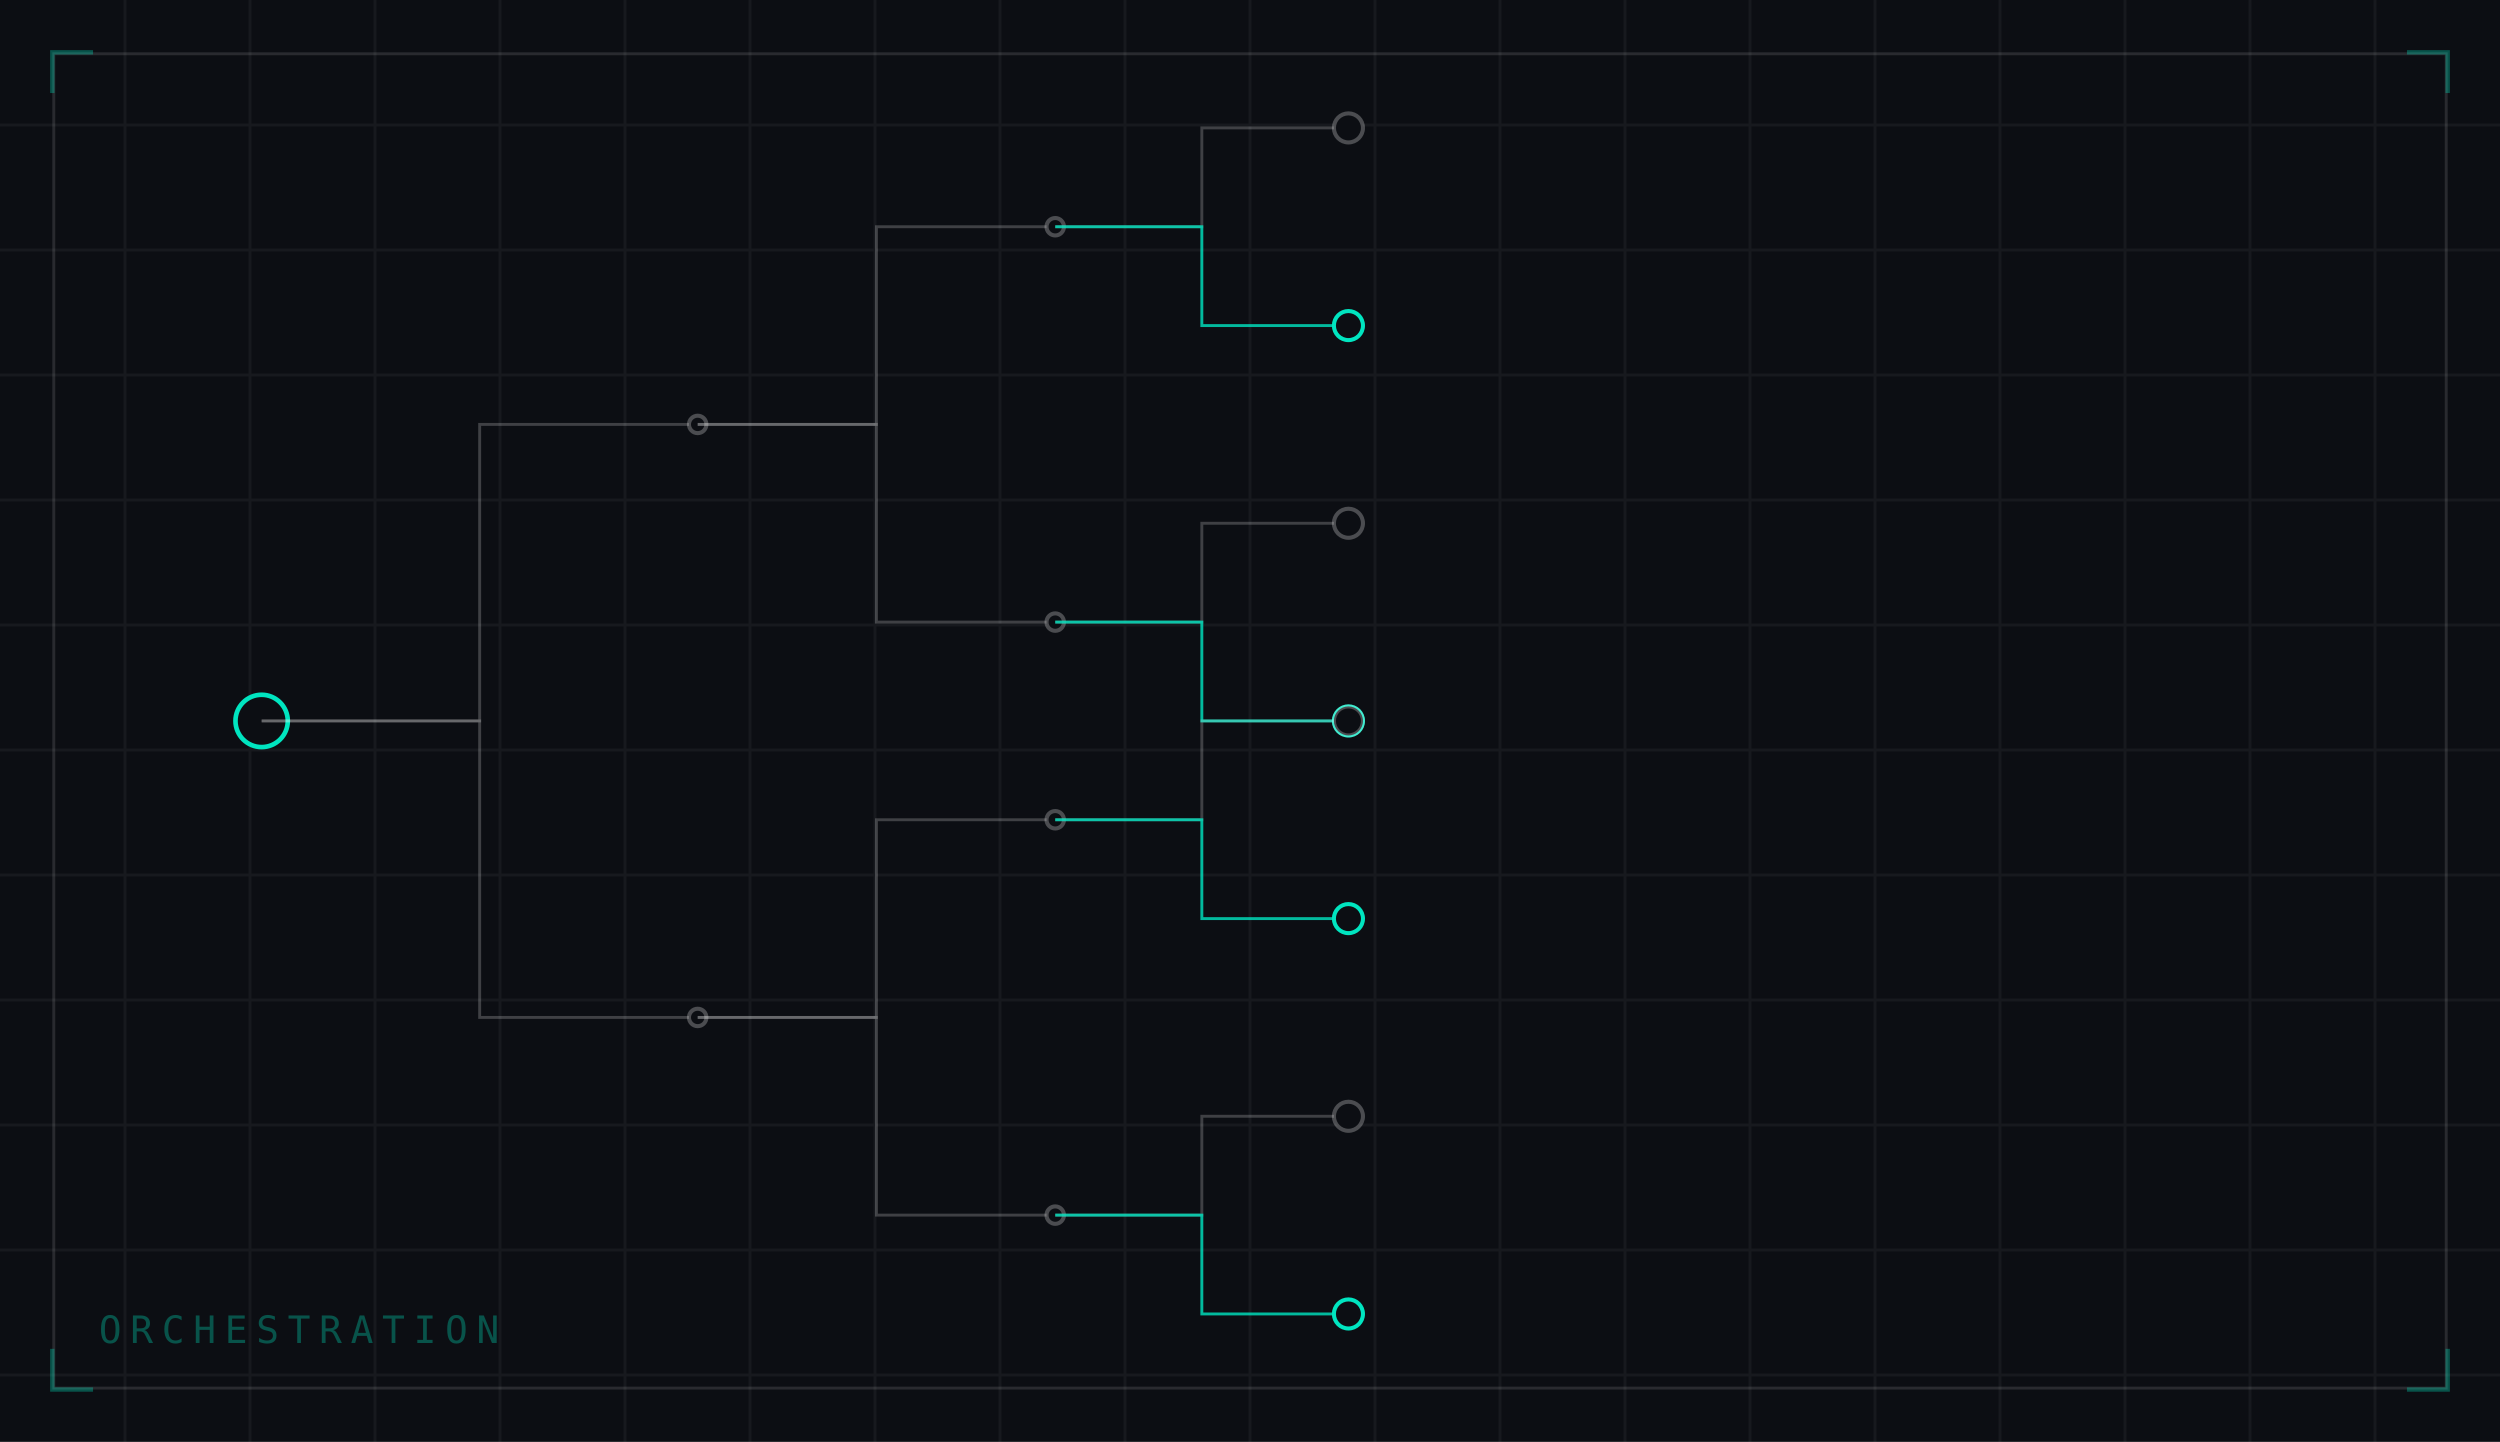
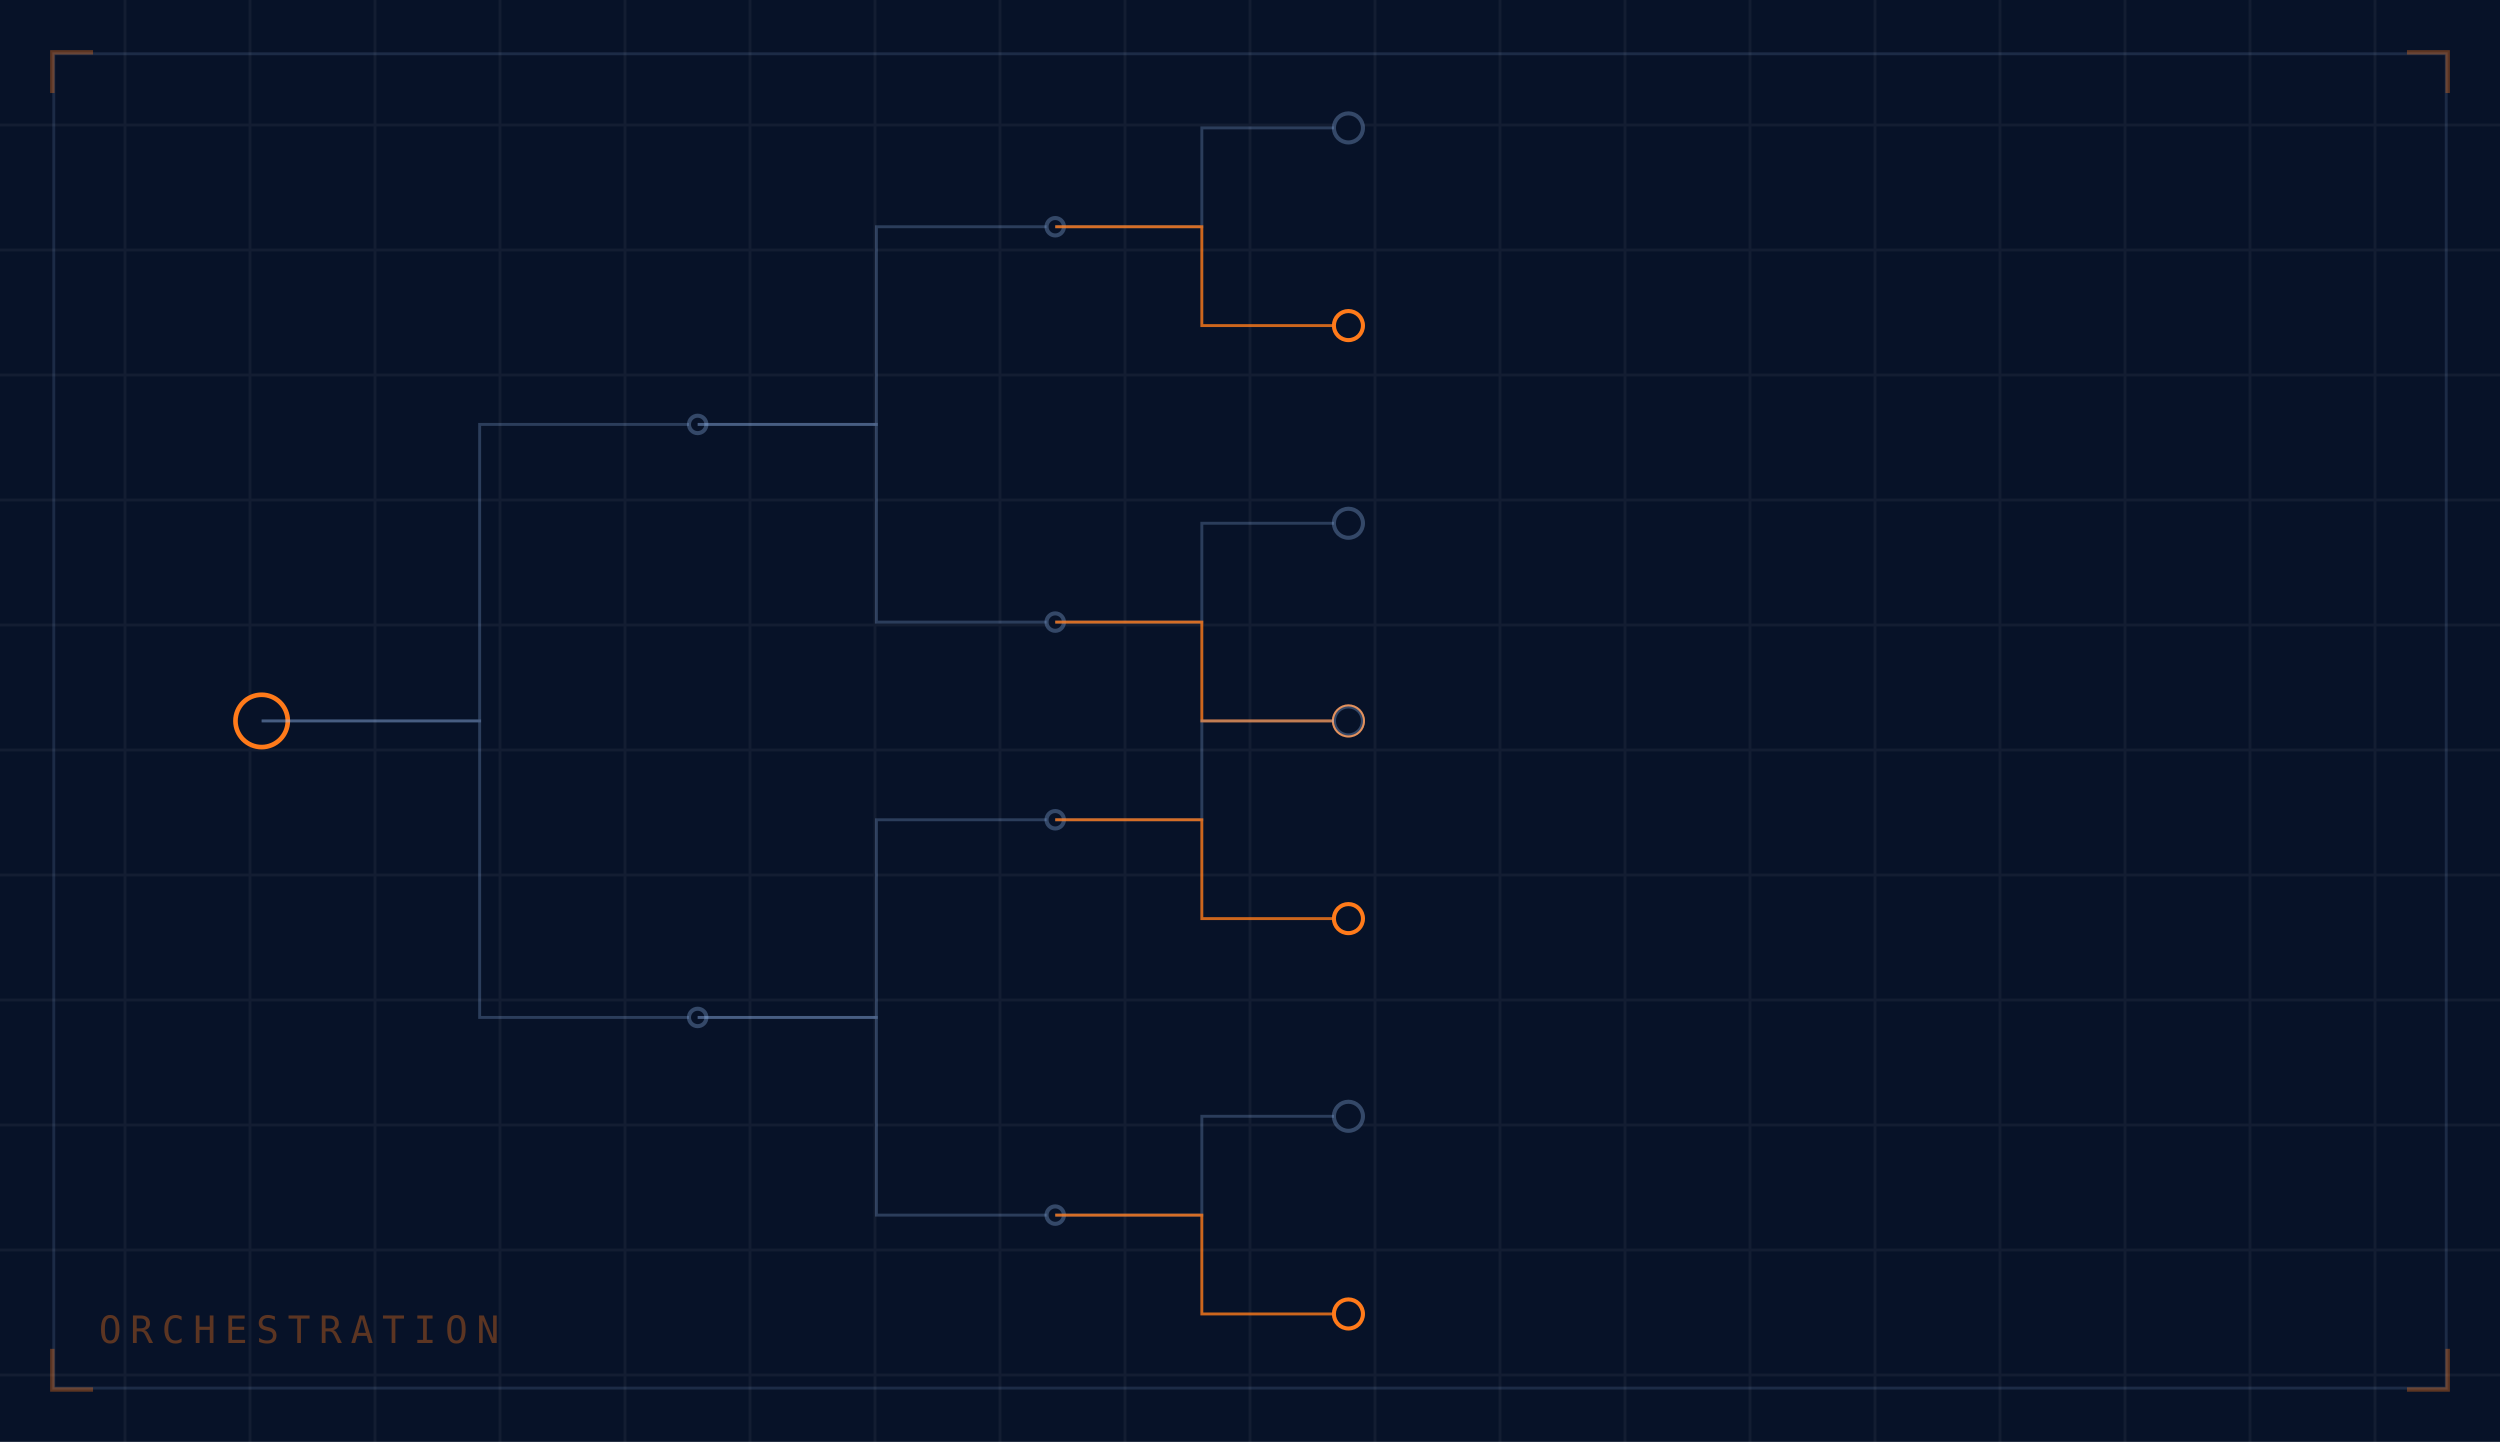
<svg xmlns="http://www.w3.org/2000/svg" viewBox="0 0 860 496" width="860" height="496">
-   <rect width="860" height="496" fill="#0c0e13" />
+   <rect width="860" height="496" fill="#071228" />
  <g stroke="#ffffff" stroke-width="1" opacity="0.05">
    <line x1="43" y1="0" x2="43" y2="496" />
    <line x1="86" y1="0" x2="86" y2="496" />
    <line x1="129" y1="0" x2="129" y2="496" />
    <line x1="172" y1="0" x2="172" y2="496" />
    <line x1="215" y1="0" x2="215" y2="496" />
    <line x1="258" y1="0" x2="258" y2="496" />
    <line x1="301" y1="0" x2="301" y2="496" />
    <line x1="344" y1="0" x2="344" y2="496" />
    <line x1="387" y1="0" x2="387" y2="496" />
    <line x1="430" y1="0" x2="430" y2="496" />
    <line x1="473" y1="0" x2="473" y2="496" />
    <line x1="516" y1="0" x2="516" y2="496" />
    <line x1="559" y1="0" x2="559" y2="496" />
    <line x1="602" y1="0" x2="602" y2="496" />
    <line x1="645" y1="0" x2="645" y2="496" />
    <line x1="688" y1="0" x2="688" y2="496" />
    <line x1="731" y1="0" x2="731" y2="496" />
    <line x1="774" y1="0" x2="774" y2="496" />
    <line x1="817" y1="0" x2="817" y2="496" />
    <line x1="0" y1="43" x2="860" y2="43" />
    <line x1="0" y1="86" x2="860" y2="86" />
    <line x1="0" y1="129" x2="860" y2="129" />
    <line x1="0" y1="172" x2="860" y2="172" />
    <line x1="0" y1="215" x2="860" y2="215" />
    <line x1="0" y1="258" x2="860" y2="258" />
    <line x1="0" y1="301" x2="860" y2="301" />
    <line x1="0" y1="344" x2="860" y2="344" />
    <line x1="0" y1="387" x2="860" y2="387" />
    <line x1="0" y1="430" x2="860" y2="430" />
    <line x1="0" y1="473" x2="860" y2="473" />
  </g>
-   <circle cx="90" cy="248" r="9" fill="#0c0e13" stroke="#00e5c0" stroke-width="1.6" />
-   <path d="M90 248H165.0V146H240" fill="none" stroke="rgba(255,255,255,0.26)" opacity="0.8" />
-   <circle cx="240" cy="146" r="3" fill="#0c0e13" stroke="rgba(255,255,255,0.26)" stroke-width="1.4" />
-   <path d="M240 146H301.5V78H363.0" fill="none" stroke="rgba(255,255,255,0.26)" opacity="0.8" />
-   <circle cx="363.0" cy="78" r="3" fill="#0c0e13" stroke="rgba(255,255,255,0.26)" stroke-width="1.4" />
-   <path d="M363.0 78H413.43V44H463.86" fill="none" stroke="rgba(255,255,255,0.26)" opacity="0.8" />
-   <circle cx="463.86" cy="44" r="5" fill="#0c0e13" stroke="rgba(255,255,255,0.26)" stroke-width="1.4" />
-   <path d="M363.0 78H413.43V112H463.86" fill="none" stroke="#00e5c0" opacity="0.8" />
-   <circle cx="463.86" cy="112" r="5" fill="#0c0e13" stroke="#00e5c0" stroke-width="1.4" />
-   <path d="M240 146H301.5V214H363.0" fill="none" stroke="rgba(255,255,255,0.26)" opacity="0.8" />
-   <circle cx="363.0" cy="214" r="3" fill="#0c0e13" stroke="rgba(255,255,255,0.26)" stroke-width="1.4" />
-   <path d="M363.0 214H413.43V180H463.86" fill="none" stroke="rgba(255,255,255,0.26)" opacity="0.8" />
-   <circle cx="463.86" cy="180" r="5" fill="#0c0e13" stroke="rgba(255,255,255,0.26)" stroke-width="1.4" />
-   <path d="M363.0 214H413.43V248H463.86" fill="none" stroke="#00e5c0" opacity="0.8" />
-   <circle cx="463.86" cy="248" r="5" fill="#0c0e13" stroke="#00e5c0" stroke-width="1.4" />
-   <path d="M90 248H165.0V350H240" fill="none" stroke="rgba(255,255,255,0.26)" opacity="0.8" />
-   <circle cx="240" cy="350" r="3" fill="#0c0e13" stroke="rgba(255,255,255,0.26)" stroke-width="1.4" />
-   <path d="M240 350H301.5V282H363.0" fill="none" stroke="rgba(255,255,255,0.26)" opacity="0.8" />
-   <circle cx="363.0" cy="282" r="3" fill="#0c0e13" stroke="rgba(255,255,255,0.26)" stroke-width="1.4" />
-   <path d="M363.0 282H413.43V248H463.86" fill="none" stroke="rgba(255,255,255,0.26)" opacity="0.8" />
-   <circle cx="463.86" cy="248" r="5" fill="#0c0e13" stroke="rgba(255,255,255,0.26)" stroke-width="1.4" />
-   <path d="M363.0 282H413.43V316H463.86" fill="none" stroke="#00e5c0" opacity="0.8" />
-   <circle cx="463.86" cy="316" r="5" fill="#0c0e13" stroke="#00e5c0" stroke-width="1.4" />
-   <path d="M240 350H301.5V418H363.0" fill="none" stroke="rgba(255,255,255,0.26)" opacity="0.8" />
-   <circle cx="363.0" cy="418" r="3" fill="#0c0e13" stroke="rgba(255,255,255,0.26)" stroke-width="1.4" />
-   <path d="M363.0 418H413.43V384H463.86" fill="none" stroke="rgba(255,255,255,0.26)" opacity="0.8" />
-   <circle cx="463.86" cy="384" r="5" fill="#0c0e13" stroke="rgba(255,255,255,0.26)" stroke-width="1.4" />
-   <path d="M363.0 418H413.43V452H463.86" fill="none" stroke="#00e5c0" opacity="0.8" />
-   <circle cx="463.86" cy="452" r="5" fill="#0c0e13" stroke="#00e5c0" stroke-width="1.4" />
-   <rect x="18.5" y="18.5" width="823" height="459" fill="none" stroke="rgba(255,255,255,0.12)" />
-   <path d="M18 32V18H32" fill="none" stroke="rgba(0,229,192,0.32)" stroke-width="1.5" />
-   <path d="M842 32V18H828" fill="none" stroke="rgba(0,229,192,0.32)" stroke-width="1.5" />
-   <path d="M18 464V478H32" fill="none" stroke="rgba(0,229,192,0.32)" stroke-width="1.5" />
-   <path d="M842 464V478H828" fill="none" stroke="rgba(0,229,192,0.32)" stroke-width="1.5" />
-   <text x="34" y="462" font-family="ui-monospace,monospace" font-size="13" letter-spacing="3" fill="rgba(0,229,192,0.32)">ORCHESTRATION</text>
+   <circle cx="90" cy="248" r="9" fill="#071228" stroke="#ff7a1a" stroke-width="1.6" />
+   <path d="M90 248H165.0V146H240" fill="none" stroke="rgba(158,197,255,0.30)" opacity="0.8" />
+   <circle cx="240" cy="146" r="3" fill="#071228" stroke="rgba(158,197,255,0.30)" stroke-width="1.4" />
+   <path d="M240 146H301.5V78H363.0" fill="none" stroke="rgba(158,197,255,0.30)" opacity="0.8" />
+   <circle cx="363.0" cy="78" r="3" fill="#071228" stroke="rgba(158,197,255,0.30)" stroke-width="1.4" />
+   <path d="M363.0 78H413.43V44H463.86" fill="none" stroke="rgba(158,197,255,0.30)" opacity="0.8" />
+   <circle cx="463.86" cy="44" r="5" fill="#071228" stroke="rgba(158,197,255,0.30)" stroke-width="1.4" />
+   <path d="M363.0 78H413.43V112H463.86" fill="none" stroke="#ff7a1a" opacity="0.8" />
+   <circle cx="463.86" cy="112" r="5" fill="#071228" stroke="#ff7a1a" stroke-width="1.4" />
+   <path d="M240 146H301.5V214H363.0" fill="none" stroke="rgba(158,197,255,0.30)" opacity="0.8" />
+   <circle cx="363.0" cy="214" r="3" fill="#071228" stroke="rgba(158,197,255,0.30)" stroke-width="1.4" />
+   <path d="M363.0 214H413.43V180H463.86" fill="none" stroke="rgba(158,197,255,0.30)" opacity="0.8" />
+   <circle cx="463.86" cy="180" r="5" fill="#071228" stroke="rgba(158,197,255,0.30)" stroke-width="1.4" />
+   <path d="M363.0 214H413.43V248H463.86" fill="none" stroke="#ff7a1a" opacity="0.8" />
+   <circle cx="463.86" cy="248" r="5" fill="#071228" stroke="#ff7a1a" stroke-width="1.4" />
+   <path d="M90 248H165.0V350H240" fill="none" stroke="rgba(158,197,255,0.30)" opacity="0.8" />
+   <circle cx="240" cy="350" r="3" fill="#071228" stroke="rgba(158,197,255,0.30)" stroke-width="1.4" />
+   <path d="M240 350H301.5V282H363.0" fill="none" stroke="rgba(158,197,255,0.30)" opacity="0.8" />
+   <circle cx="363.0" cy="282" r="3" fill="#071228" stroke="rgba(158,197,255,0.30)" stroke-width="1.4" />
+   <path d="M363.0 282H413.43V248H463.86" fill="none" stroke="rgba(158,197,255,0.30)" opacity="0.8" />
+   <circle cx="463.86" cy="248" r="5" fill="#071228" stroke="rgba(158,197,255,0.30)" stroke-width="1.4" />
+   <path d="M363.0 282H413.43V316H463.86" fill="none" stroke="#ff7a1a" opacity="0.8" />
+   <circle cx="463.86" cy="316" r="5" fill="#071228" stroke="#ff7a1a" stroke-width="1.4" />
+   <path d="M240 350H301.5V418H363.0" fill="none" stroke="rgba(158,197,255,0.30)" opacity="0.8" />
+   <circle cx="363.0" cy="418" r="3" fill="#071228" stroke="rgba(158,197,255,0.30)" stroke-width="1.4" />
+   <path d="M363.0 418H413.43V384H463.86" fill="none" stroke="rgba(158,197,255,0.30)" opacity="0.8" />
+   <circle cx="463.86" cy="384" r="5" fill="#071228" stroke="rgba(158,197,255,0.30)" stroke-width="1.4" />
+   <path d="M363.0 418H413.43V452H463.86" fill="none" stroke="#ff7a1a" opacity="0.8" />
+   <circle cx="463.86" cy="452" r="5" fill="#071228" stroke="#ff7a1a" stroke-width="1.4" />
+   <rect x="18.5" y="18.5" width="823" height="459" fill="none" stroke="rgba(158,197,255,0.14)" />
+   <path d="M18 32V18H32" fill="none" stroke="rgba(255,122,26,0.34)" stroke-width="1.5" />
+   <path d="M842 32V18H828" fill="none" stroke="rgba(255,122,26,0.34)" stroke-width="1.5" />
+   <path d="M18 464V478H32" fill="none" stroke="rgba(255,122,26,0.34)" stroke-width="1.5" />
+   <path d="M842 464V478H828" fill="none" stroke="rgba(255,122,26,0.34)" stroke-width="1.5" />
+   <text x="34" y="462" font-family="ui-monospace,monospace" font-size="13" letter-spacing="3" fill="rgba(255,122,26,0.34)">ORCHESTRATION</text>
</svg>
